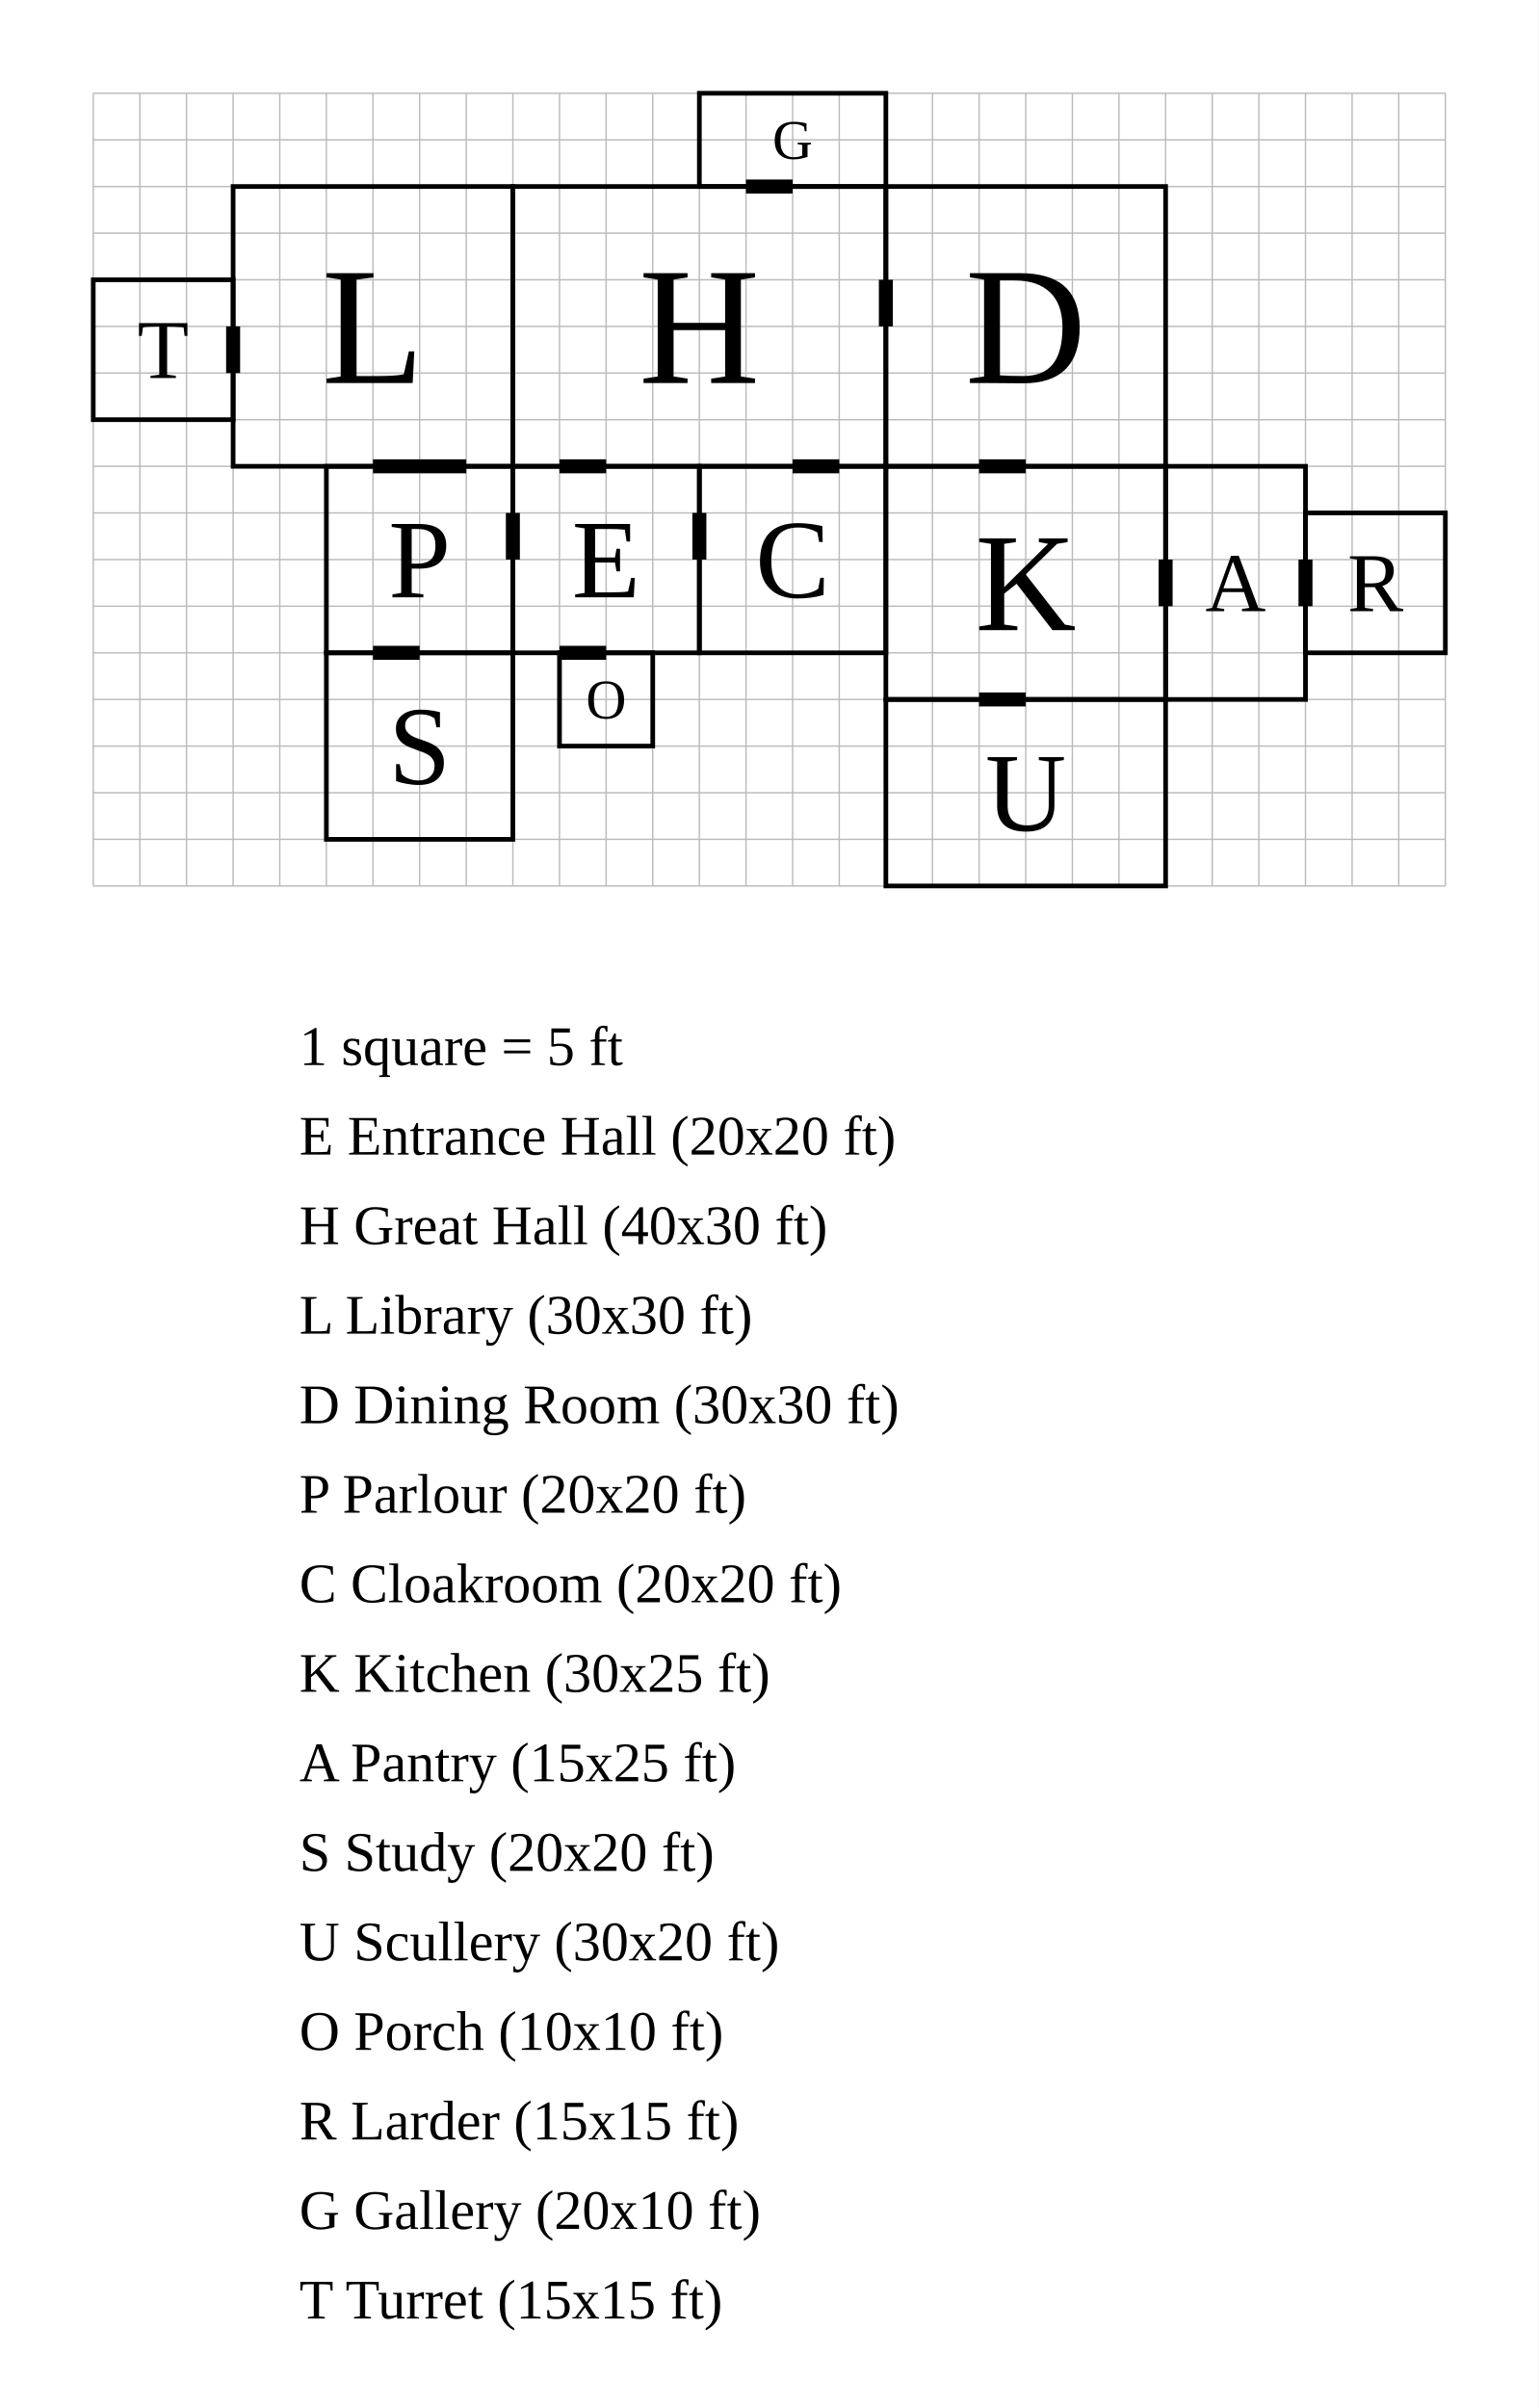
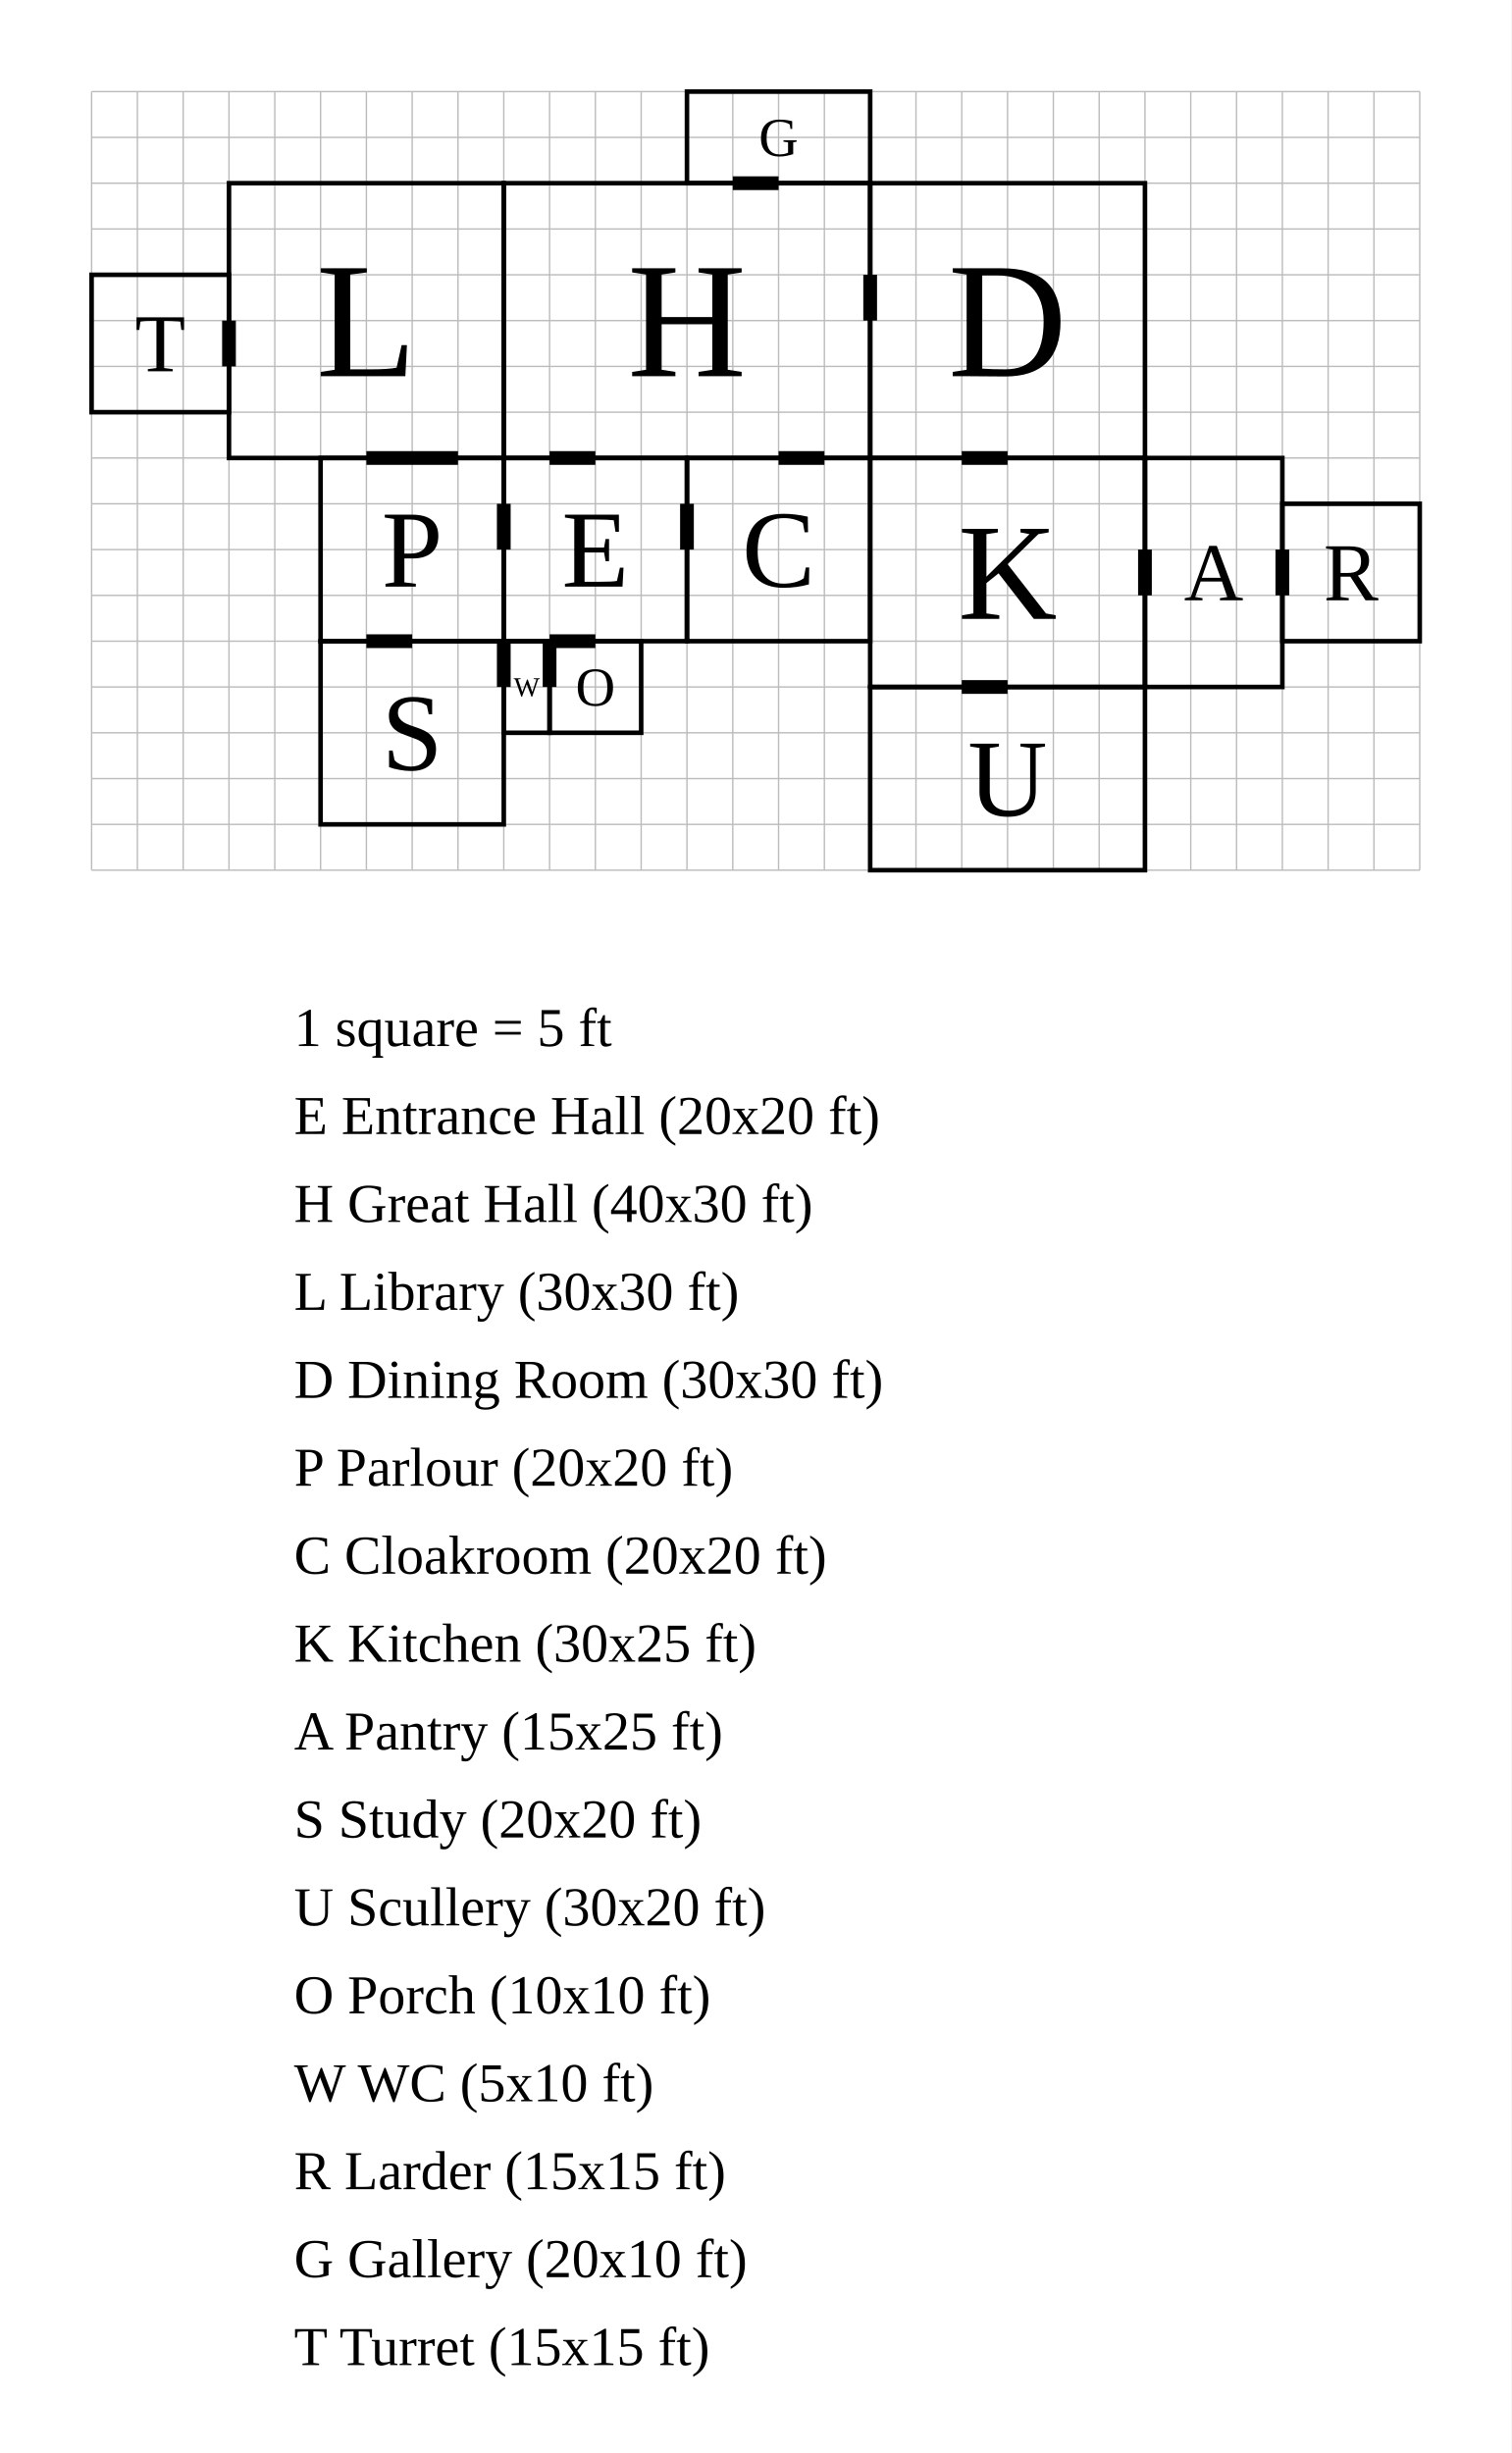
- <svg xmlns="http://www.w3.org/2000/svg" width="1650" height="2582" viewBox="-55 -50 165 258.2">
-   <rect x="-55" y="-50" width="165" height="258.2" fill="white" />
+ <svg xmlns="http://www.w3.org/2000/svg" width="1650" height="2678" viewBox="-55 -50 165 267.8">
+   <rect x="-55" y="-50" width="165" height="267.8" fill="white" />
  <g stroke="#bbb" stroke-width="0.15">
    <line x1="-45" y1="-40" x2="-45" y2="45" />
    <line x1="-40" y1="-40" x2="-40" y2="45" />
    <line x1="-35" y1="-40" x2="-35" y2="45" />
    <line x1="-30" y1="-40" x2="-30" y2="45" />
    <line x1="-25" y1="-40" x2="-25" y2="45" />
    <line x1="-20" y1="-40" x2="-20" y2="45" />
    <line x1="-15" y1="-40" x2="-15" y2="45" />
    <line x1="-10" y1="-40" x2="-10" y2="45" />
    <line x1="-5" y1="-40" x2="-5" y2="45" />
    <line x1="0" y1="-40" x2="0" y2="45" />
    <line x1="5" y1="-40" x2="5" y2="45" />
    <line x1="10" y1="-40" x2="10" y2="45" />
    <line x1="15" y1="-40" x2="15" y2="45" />
    <line x1="20" y1="-40" x2="20" y2="45" />
    <line x1="25" y1="-40" x2="25" y2="45" />
    <line x1="30" y1="-40" x2="30" y2="45" />
    <line x1="35" y1="-40" x2="35" y2="45" />
    <line x1="40" y1="-40" x2="40" y2="45" />
    <line x1="45" y1="-40" x2="45" y2="45" />
    <line x1="50" y1="-40" x2="50" y2="45" />
    <line x1="55" y1="-40" x2="55" y2="45" />
    <line x1="60" y1="-40" x2="60" y2="45" />
    <line x1="65" y1="-40" x2="65" y2="45" />
    <line x1="70" y1="-40" x2="70" y2="45" />
    <line x1="75" y1="-40" x2="75" y2="45" />
    <line x1="80" y1="-40" x2="80" y2="45" />
    <line x1="85" y1="-40" x2="85" y2="45" />
    <line x1="90" y1="-40" x2="90" y2="45" />
    <line x1="95" y1="-40" x2="95" y2="45" />
    <line x1="100" y1="-40" x2="100" y2="45" />
    <line x1="-45" y1="-40" x2="100" y2="-40" />
    <line x1="-45" y1="-35" x2="100" y2="-35" />
    <line x1="-45" y1="-30" x2="100" y2="-30" />
    <line x1="-45" y1="-25" x2="100" y2="-25" />
    <line x1="-45" y1="-20" x2="100" y2="-20" />
    <line x1="-45" y1="-15" x2="100" y2="-15" />
    <line x1="-45" y1="-10" x2="100" y2="-10" />
    <line x1="-45" y1="-5" x2="100" y2="-5" />
    <line x1="-45" y1="0" x2="100" y2="0" />
    <line x1="-45" y1="5" x2="100" y2="5" />
    <line x1="-45" y1="10" x2="100" y2="10" />
    <line x1="-45" y1="15" x2="100" y2="15" />
    <line x1="-45" y1="20" x2="100" y2="20" />
    <line x1="-45" y1="25" x2="100" y2="25" />
    <line x1="-45" y1="30" x2="100" y2="30" />
    <line x1="-45" y1="35" x2="100" y2="35" />
    <line x1="-45" y1="40" x2="100" y2="40" />
    <line x1="-45" y1="45" x2="100" y2="45" />
  </g>
  <rect data-room="entrance" x="0" y="0" width="20" height="20" fill="none" stroke="black" stroke-width="0.5" />
  <text data-room="entrance" x="10" y="10" text-anchor="middle" dominant-baseline="central" font-size="12">E</text>
  <rect data-room="hall" x="0" y="-30" width="40" height="30" fill="none" stroke="black" stroke-width="0.5" />
  <text data-room="hall" x="20" y="-15" text-anchor="middle" dominant-baseline="central" font-size="18">H</text>
  <rect data-room="library" x="-30" y="-30" width="30" height="30" fill="none" stroke="black" stroke-width="0.5" />
  <text data-room="library" x="-15" y="-15" text-anchor="middle" dominant-baseline="central" font-size="18">L</text>
  <rect data-room="dining" x="40" y="-30" width="30" height="30" fill="none" stroke="black" stroke-width="0.5" />
  <text data-room="dining" x="55" y="-15" text-anchor="middle" dominant-baseline="central" font-size="18">D</text>
  <rect data-room="parlour" x="-20" y="0" width="20" height="20" fill="none" stroke="black" stroke-width="0.5" />
  <text data-room="parlour" x="-10" y="10" text-anchor="middle" dominant-baseline="central" font-size="12">P</text>
  <rect data-room="cloak" x="20" y="0" width="20" height="20" fill="none" stroke="black" stroke-width="0.5" />
  <text data-room="cloak" x="30" y="10" text-anchor="middle" dominant-baseline="central" font-size="12">C</text>
  <rect data-room="kitchen" x="40" y="0" width="30" height="25" fill="none" stroke="black" stroke-width="0.5" />
  <text data-room="kitchen" x="55" y="12.5" text-anchor="middle" dominant-baseline="central" font-size="15">K</text>
  <rect data-room="pantry" x="70" y="0" width="15" height="25" fill="none" stroke="black" stroke-width="0.5" />
  <text data-room="pantry" x="77.5" y="12.5" text-anchor="middle" dominant-baseline="central" font-size="9">A</text>
  <rect data-room="study" x="-20" y="20" width="20" height="20" fill="none" stroke="black" stroke-width="0.5" />
  <text data-room="study" x="-10" y="30" text-anchor="middle" dominant-baseline="central" font-size="12">S</text>
  <rect data-room="scullery" x="40" y="25" width="30" height="20" fill="none" stroke="black" stroke-width="0.5" />
  <text data-room="scullery" x="55" y="35" text-anchor="middle" dominant-baseline="central" font-size="12">U</text>
  <rect data-room="porch" x="5" y="20" width="10" height="10" fill="none" stroke="black" stroke-width="0.5" />
  <text data-room="porch" x="10" y="25" text-anchor="middle" dominant-baseline="central" font-size="6">O</text>
+   <rect data-room="wc" x="0" y="20" width="5" height="10" fill="none" stroke="black" stroke-width="0.5" />
+   <text data-room="wc" x="2.5" y="25" text-anchor="middle" dominant-baseline="central" font-size="3">W</text>
  <rect data-room="larder" x="85" y="5" width="15" height="15" fill="none" stroke="black" stroke-width="0.5" />
  <text data-room="larder" x="92.5" y="12.5" text-anchor="middle" dominant-baseline="central" font-size="9">R</text>
  <rect data-room="gallery" x="20" y="-40" width="20" height="10" fill="none" stroke="black" stroke-width="0.5" />
  <text data-room="gallery" x="30" y="-35" text-anchor="middle" dominant-baseline="central" font-size="6">G</text>
  <rect data-room="turret" x="-45" y="-20" width="15" height="15" fill="none" stroke="black" stroke-width="0.5" />
  <text data-room="turret" x="-37.5" y="-12.5" text-anchor="middle" dominant-baseline="central" font-size="9">T</text>
  <line class="door" x1="5" y1="0" x2="10" y2="0" stroke="black" stroke-width="1.5" />
  <line class="door" x1="40" y1="-20" x2="40" y2="-15" stroke="black" stroke-width="1.5" />
  <line class="door" x1="0" y1="5" x2="0" y2="10" stroke="black" stroke-width="1.5" />
  <line class="door" x1="20" y1="5" x2="20" y2="10" stroke="black" stroke-width="1.5" />
  <line class="door" x1="50" y1="0" x2="55" y2="0" stroke="black" stroke-width="1.5" />
  <line class="door" x1="70" y1="10" x2="70" y2="15" stroke="black" stroke-width="1.5" />
  <line class="door" x1="-15" y1="20" x2="-10" y2="20" stroke="black" stroke-width="1.5" />
  <line class="door" x1="50" y1="25" x2="55" y2="25" stroke="black" stroke-width="1.5" />
  <line class="door" x1="5" y1="20" x2="10" y2="20" stroke="black" stroke-width="1.5" />
+   <line class="door" x1="0" y1="20" x2="0" y2="25" stroke="black" stroke-width="1.5" />
+   <line class="door" x1="5" y1="20" x2="5" y2="25" stroke="black" stroke-width="1.5" />
  <line class="door" x1="85" y1="10" x2="85" y2="15" stroke="black" stroke-width="1.5" />
  <line class="door" x1="25" y1="-30" x2="30" y2="-30" stroke="black" stroke-width="1.5" />
  <line class="door" x1="-30" y1="-15" x2="-30" y2="-10" stroke="black" stroke-width="1.5" />
  <line class="door" x1="-15" y1="0" x2="-5" y2="0" stroke="black" stroke-width="1.5" />
  <line class="door" x1="30" y1="0" x2="35" y2="0" stroke="black" stroke-width="1.5" />
  <text class="scale" x="-22.9" y="64.2" font-size="6">1 square = 5 ft</text>
  <text class="key" x="-22.9" y="73.8" font-size="6">E  Entrance Hall  (20x20 ft)</text>
  <text class="key" x="-22.9" y="83.4" font-size="6">H  Great Hall  (40x30 ft)</text>
  <text class="key" x="-22.9" y="93" font-size="6">L  Library  (30x30 ft)</text>
  <text class="key" x="-22.9" y="102.6" font-size="6">D  Dining Room  (30x30 ft)</text>
  <text class="key" x="-22.9" y="112.2" font-size="6">P  Parlour  (20x20 ft)</text>
  <text class="key" x="-22.9" y="121.8" font-size="6">C  Cloakroom  (20x20 ft)</text>
  <text class="key" x="-22.9" y="131.4" font-size="6">K  Kitchen  (30x25 ft)</text>
  <text class="key" x="-22.9" y="141" font-size="6">A  Pantry  (15x25 ft)</text>
  <text class="key" x="-22.9" y="150.6" font-size="6">S  Study  (20x20 ft)</text>
  <text class="key" x="-22.9" y="160.2" font-size="6">U  Scullery  (30x20 ft)</text>
  <text class="key" x="-22.9" y="169.8" font-size="6">O  Porch  (10x10 ft)</text>
-   <text class="key" x="-22.9" y="179.4" font-size="6">R  Larder  (15x15 ft)</text>
-   <text class="key" x="-22.9" y="189" font-size="6">G  Gallery  (20x10 ft)</text>
-   <text class="key" x="-22.9" y="198.6" font-size="6">T  Turret  (15x15 ft)</text>
+   <text class="key" x="-22.9" y="179.4" font-size="6">W  WC  (5x10 ft)</text>
+   <text class="key" x="-22.9" y="189" font-size="6">R  Larder  (15x15 ft)</text>
+   <text class="key" x="-22.9" y="198.6" font-size="6">G  Gallery  (20x10 ft)</text>
+   <text class="key" x="-22.9" y="208.2" font-size="6">T  Turret  (15x15 ft)</text>
</svg>
